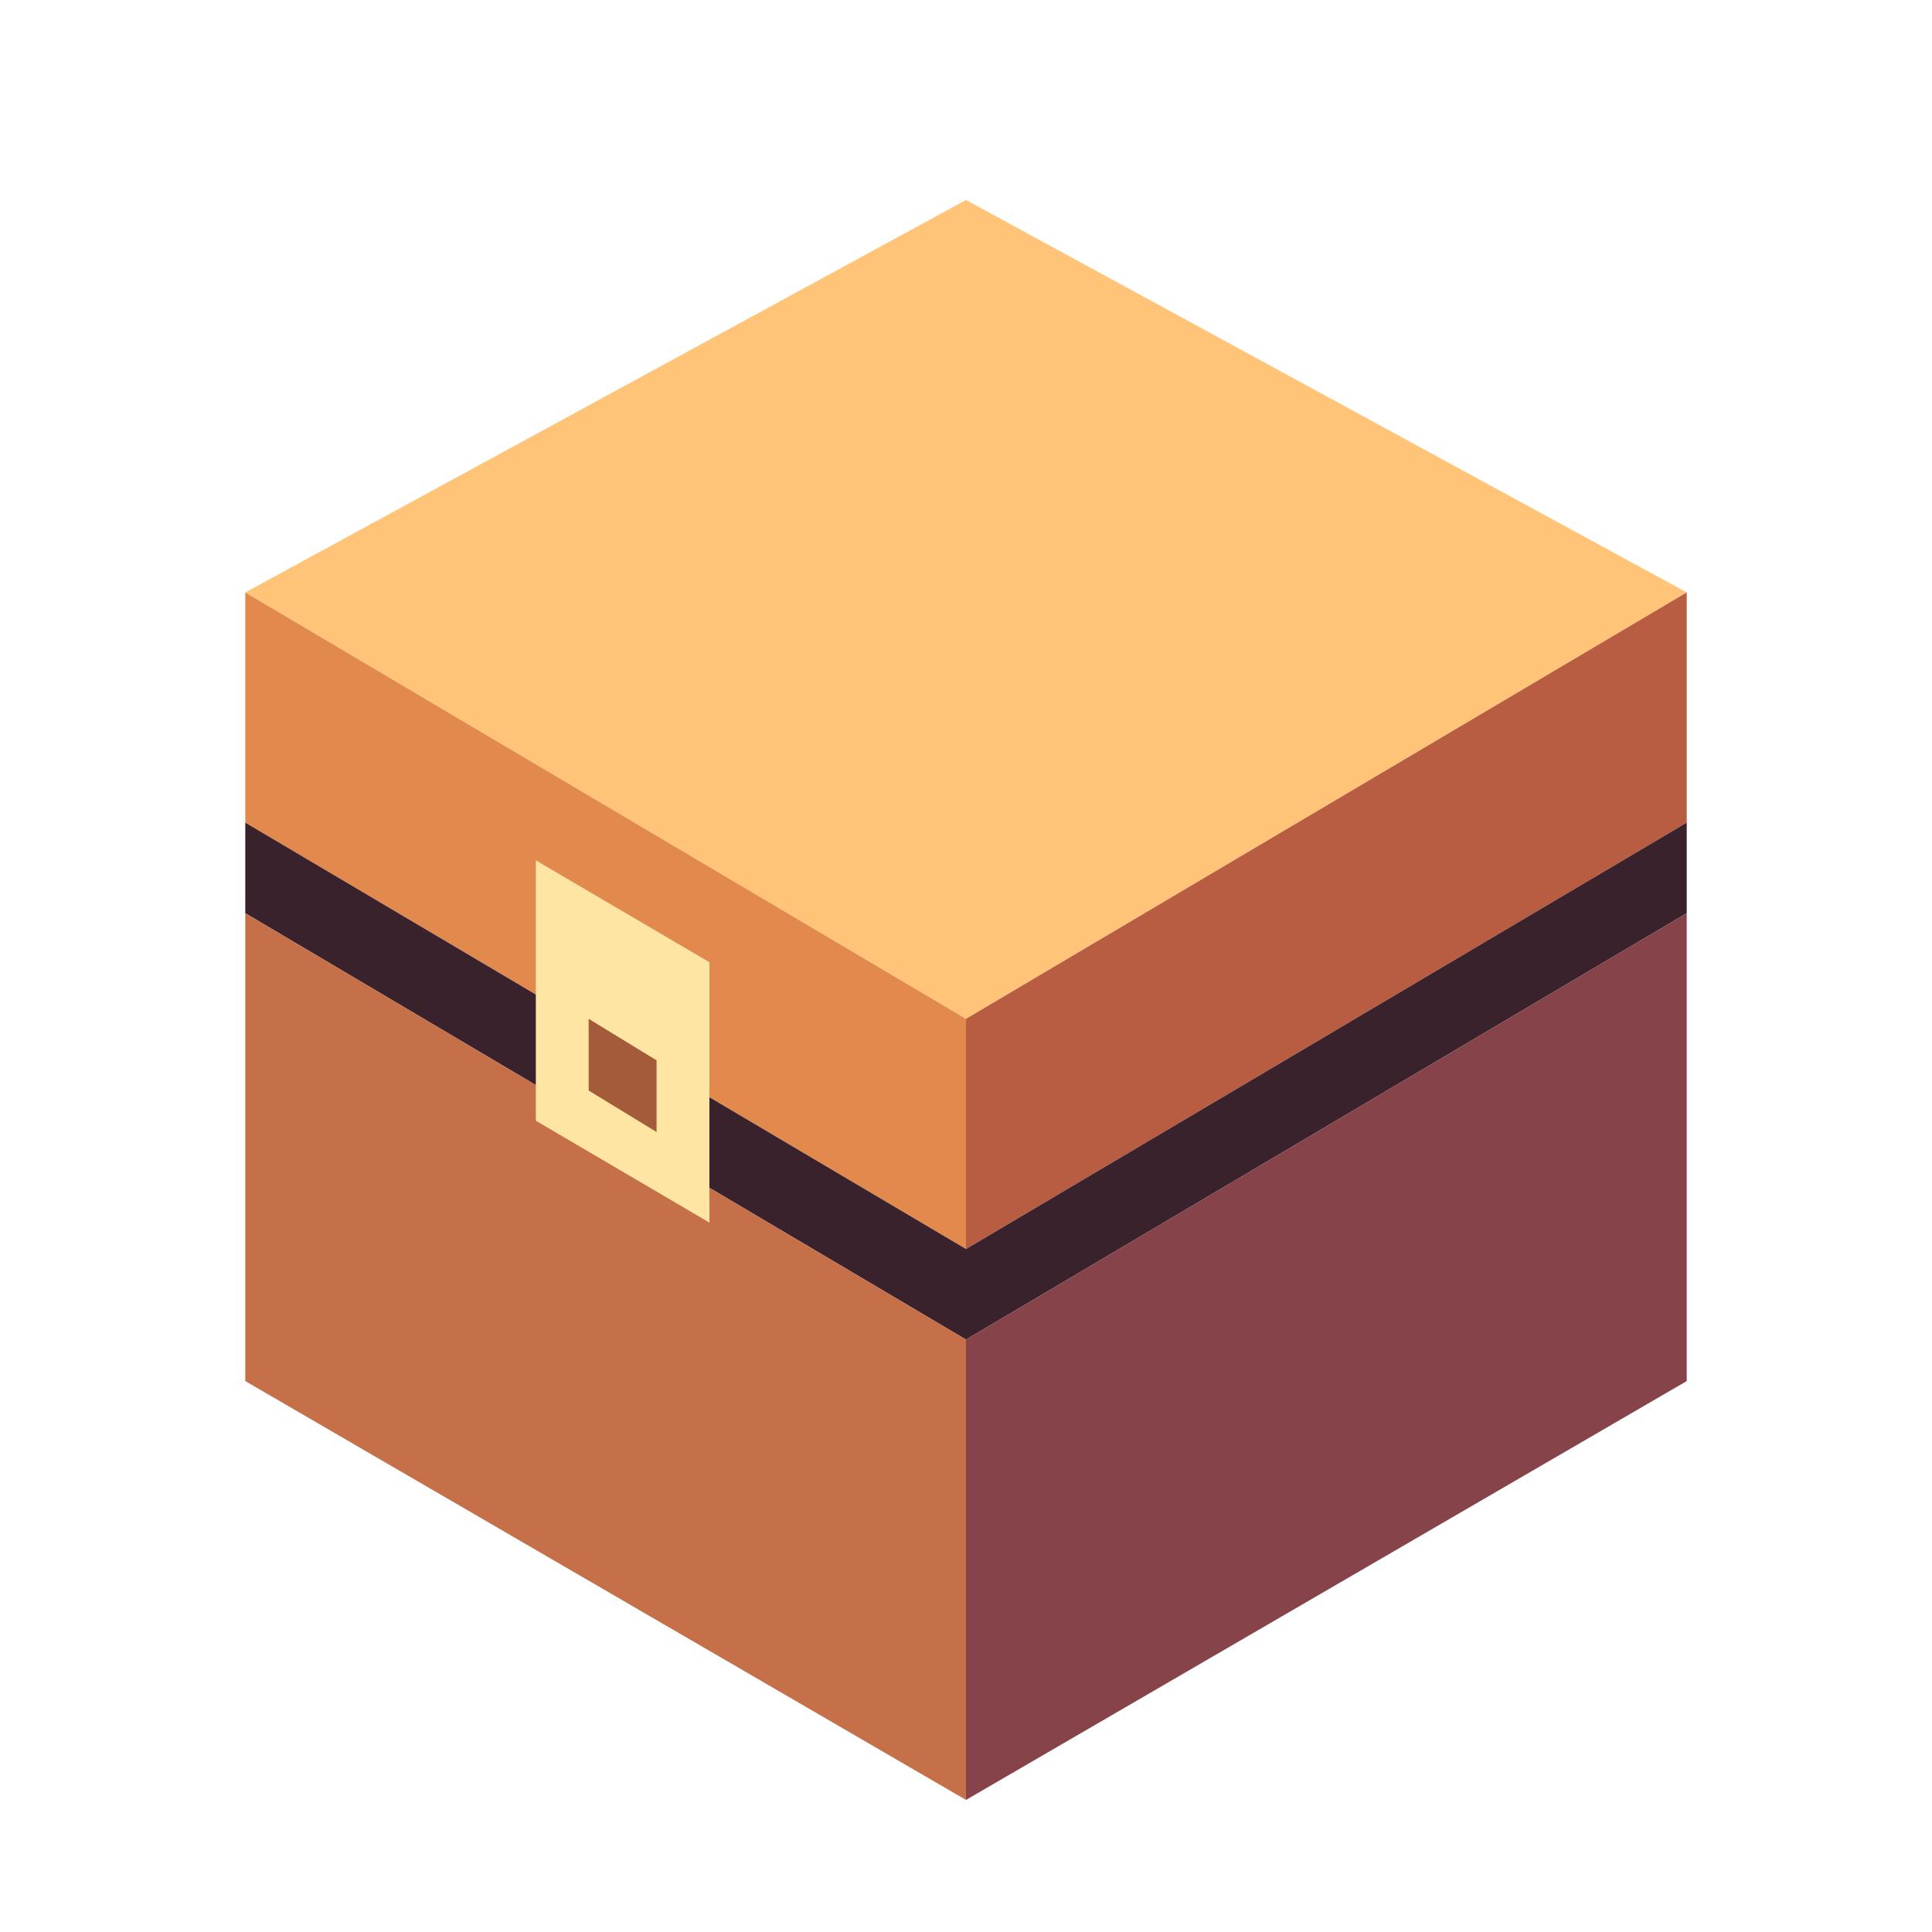
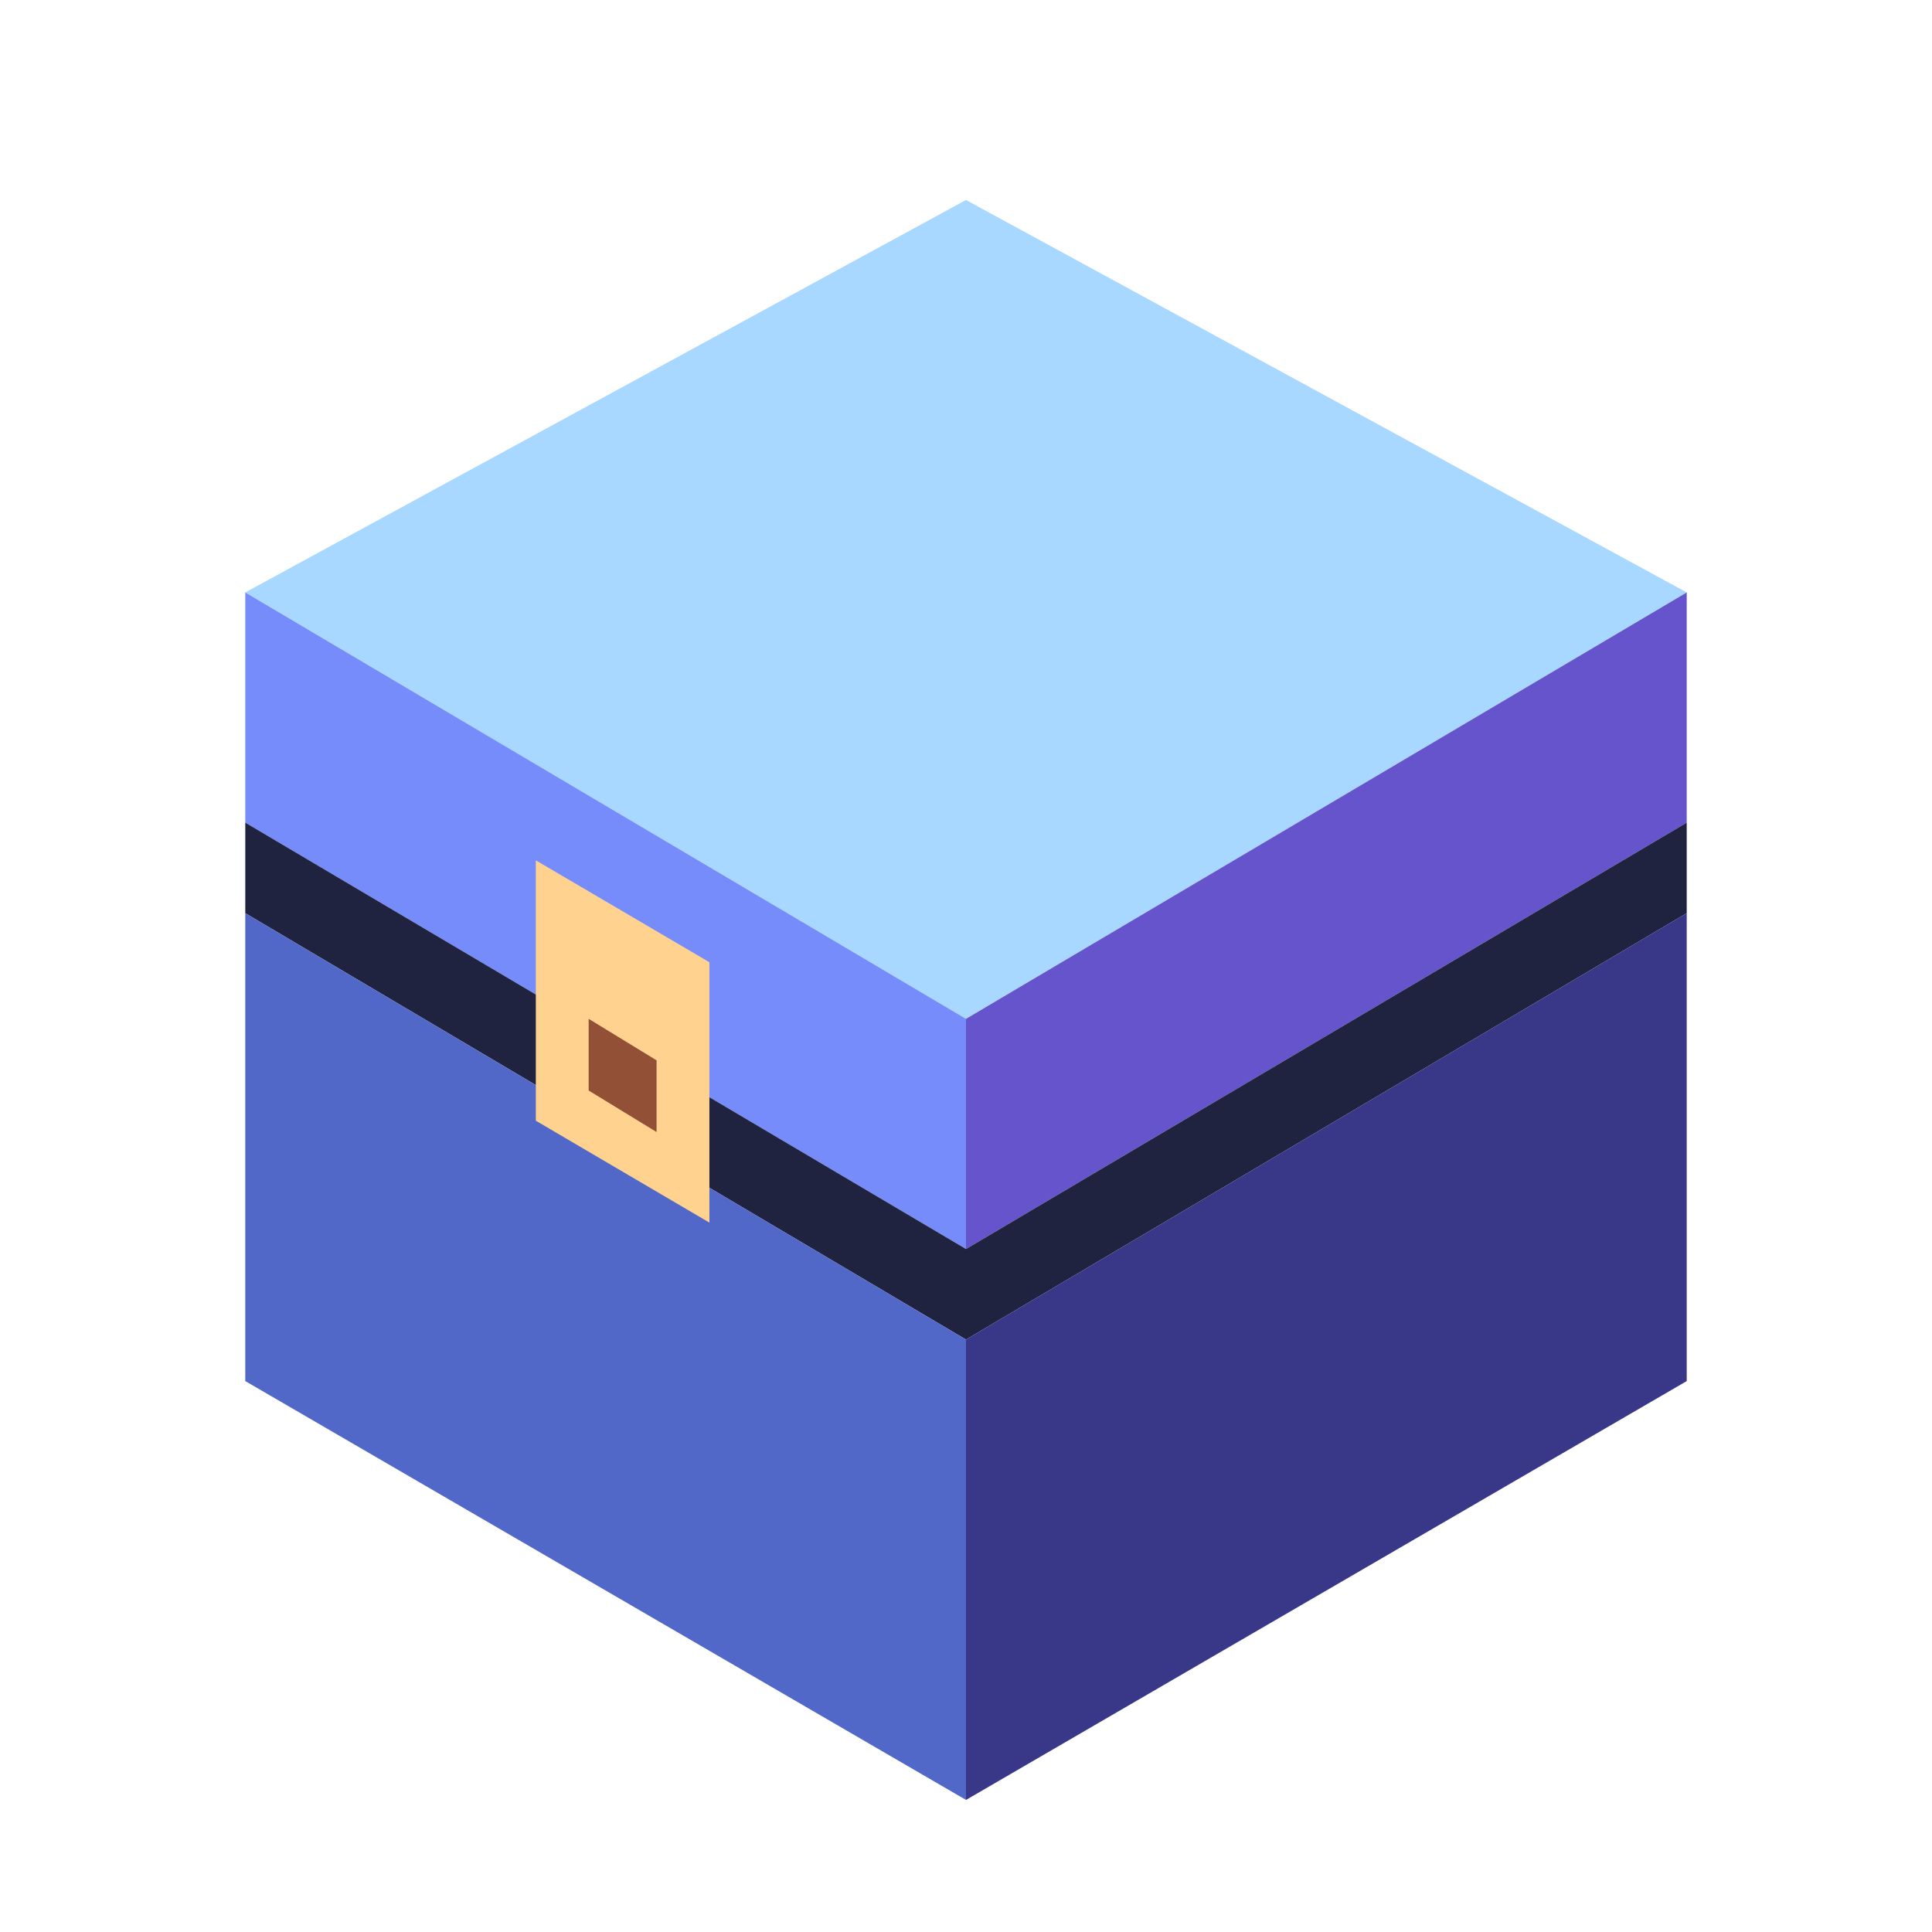
<svg xmlns="http://www.w3.org/2000/svg" width="512" height="512" viewBox="0 0 512 512">
-   <path d="M256 53 447 157 256 270 65 157Z" fill="#ffc477" />
-   <path d="M65 157 256 270V331L65 218Z" fill="#e28a4e" />
-   <path d="M447 157 256 270V331L447 218Z" fill="#b85c42" />
-   <path d="M65 218 256 331 447 218V242L256 355 65 242Z" fill="#3a222d" />
-   <path d="M65 242 256 355V477L65 366Z" fill="#c57049" />
-   <path d="M447 242 256 355V477L447 366Z" fill="#87434a" />
-   <path d="M142 228 188 255V324L142 297Z" fill="#ffe5a3" />
-   <path d="M156 270 174 281V300L156 289Z" fill="#a35b39" />
+   <path d="M256 53 447 157 256 270 65 157Z" fill="#a8d7ff" />
+   <path d="M65 157 256 270V331L65 218Z" fill="#768cfa" />
+   <path d="M447 157 256 270V331L447 218Z" fill="#6554cc" />
+   <path d="M65 218 256 331 447 218V242L256 355 65 242Z" fill="#202340" />
+   <path d="M65 242 256 355V477L65 366Z" fill="#5268c8" />
+   <path d="M447 242 256 355V477L447 366Z" fill="#393788" />
+   <path d="M142 228 188 255V324L142 297Z" fill="#ffd38f" />
+   <path d="M156 270 174 281V300L156 289Z" fill="#925036" />
</svg>
